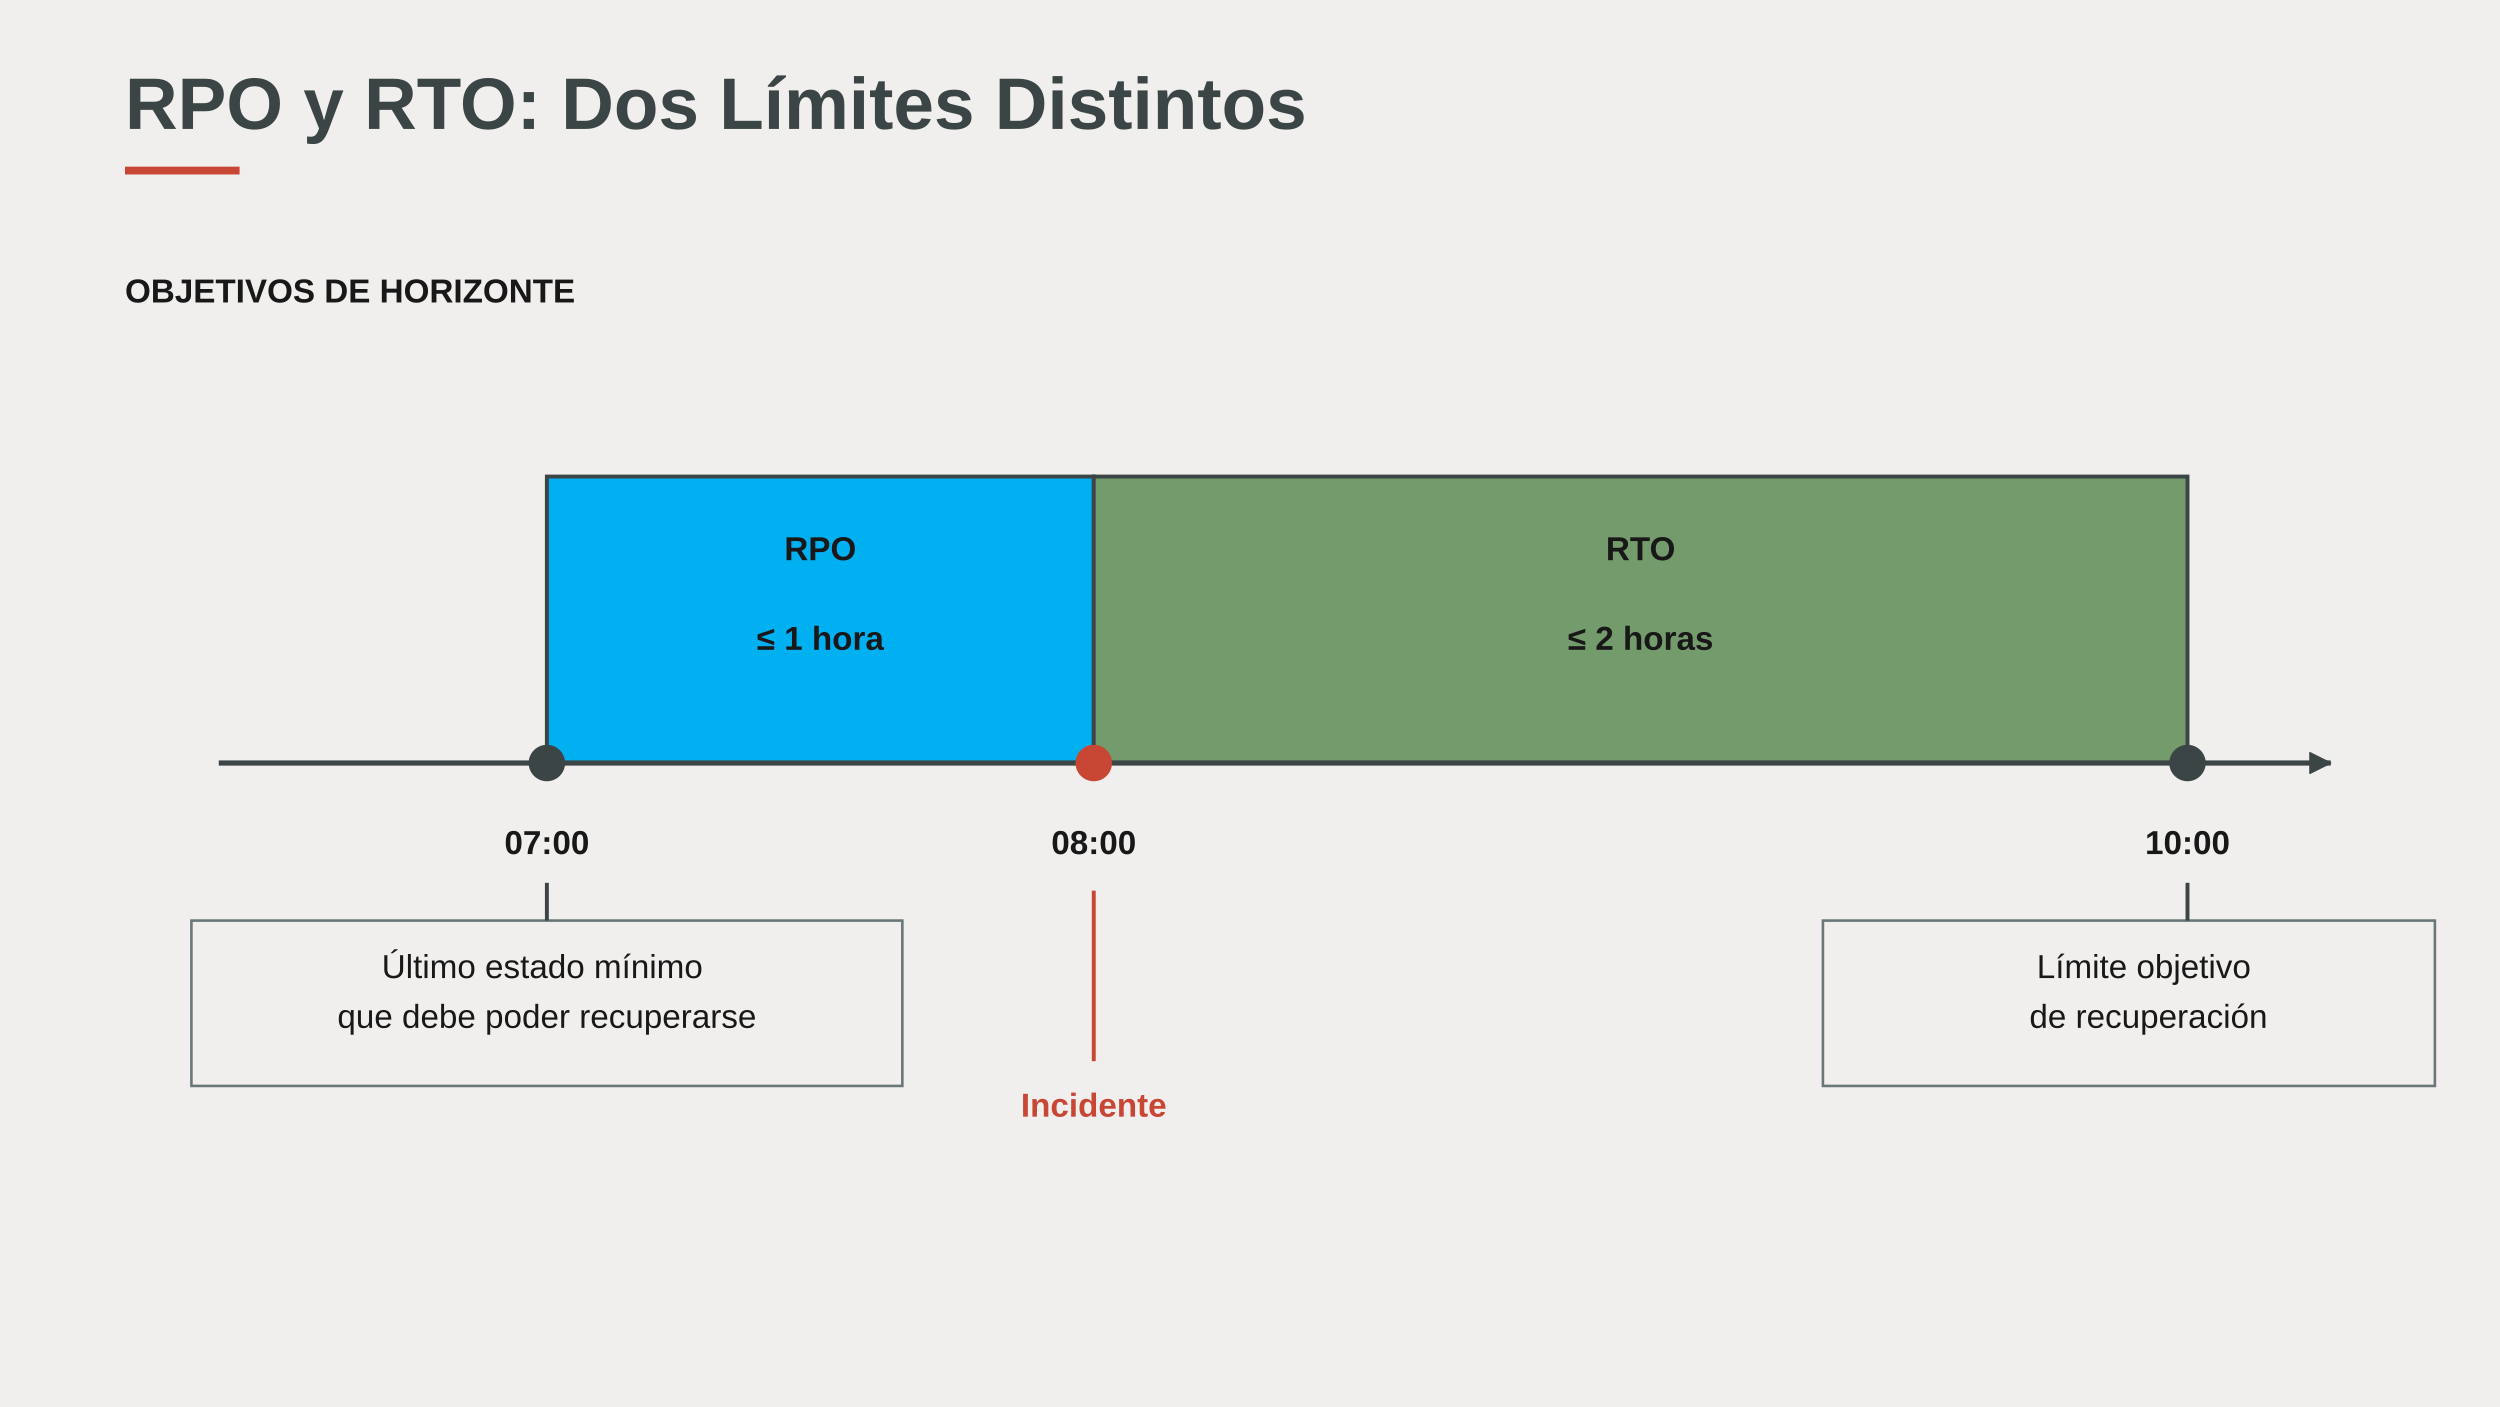
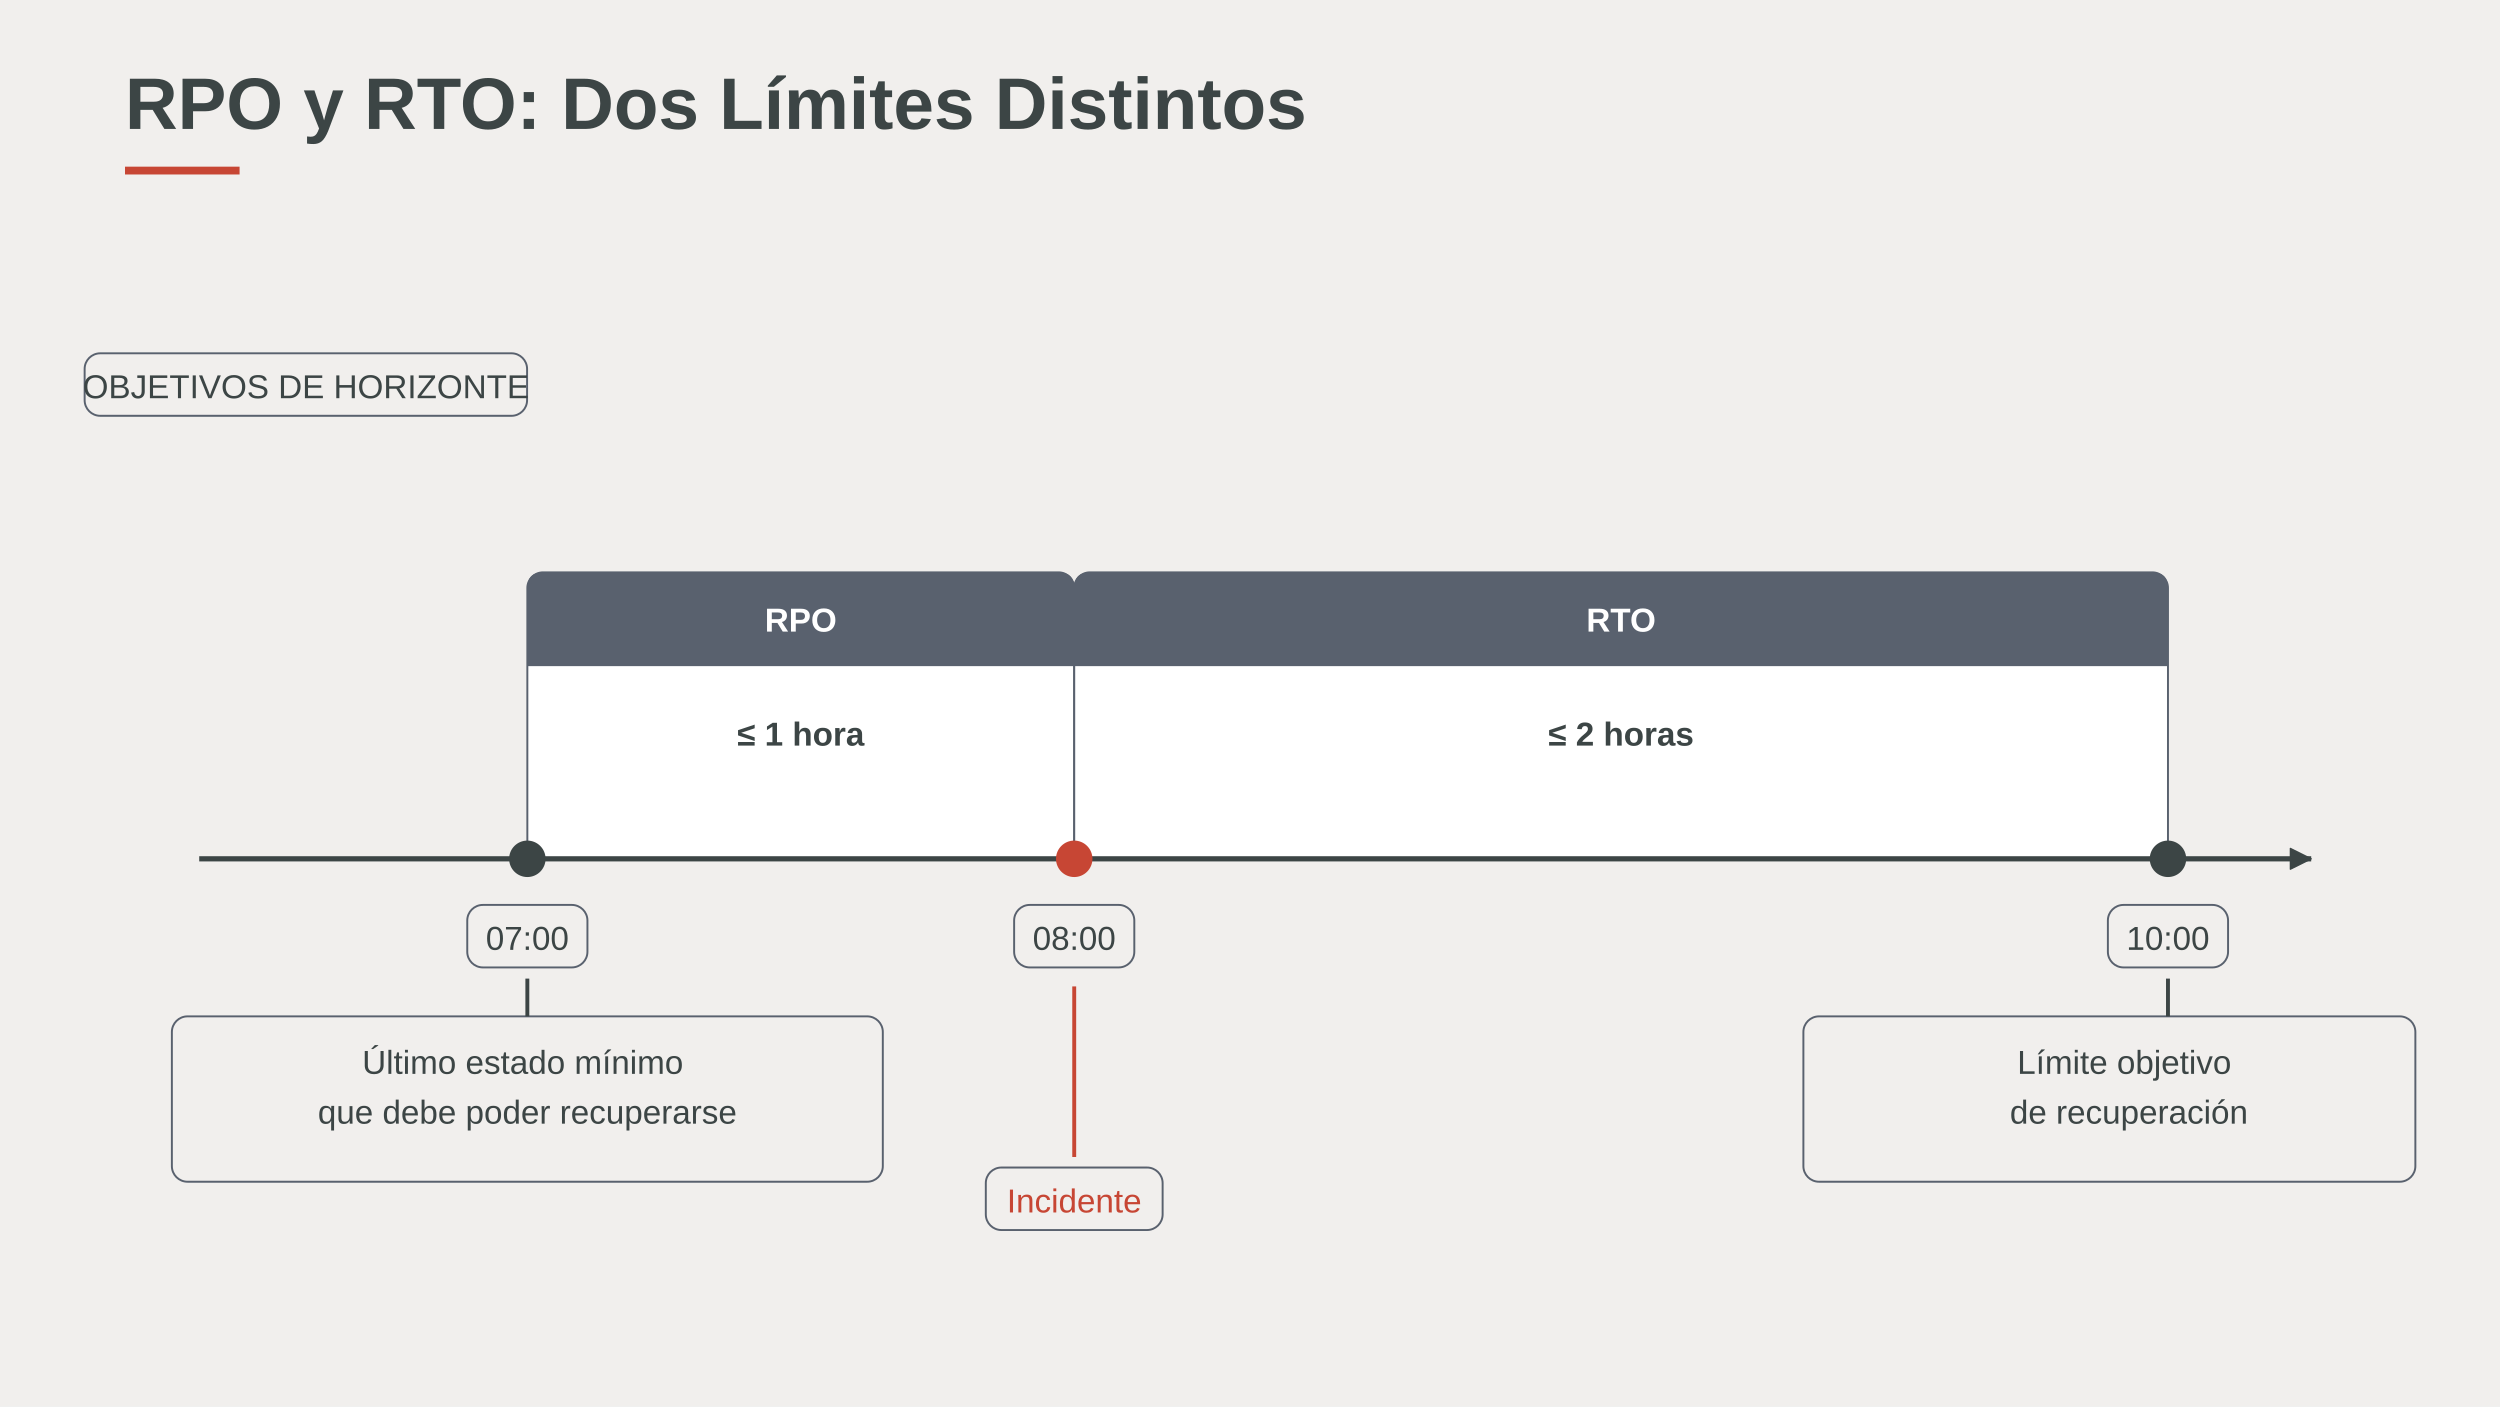
<svg xmlns="http://www.w3.org/2000/svg" viewBox="0 0 1920 1080" role="img" aria-labelledby="title description">
  <g font-family="Segoe UI, Arial, sans-serif">
    <rect x="0" y="0" width="1920" height="1080" rx="0" fill="#F1EFED" stroke="none" stroke-width="2" />
    <rect x="96" y="128" width="88" height="6" rx="0" fill="#C74634" stroke="none" stroke-width="2" />
    <text x="96" y="99" font-size="56" fill="#3C4545" font-weight="700" text-anchor="start">
      <tspan x="96" y="99">RPO y RTO: Dos Límites Distintos</tspan>
    </text>
-     <text x="96" y="232.27" font-size="25.5" fill="#181818" font-weight="700" text-anchor="start">
-       <tspan x="96" y="232.27">OBJETIVOS DE HORIZONTE</tspan>
-     </text>
-     <rect x="420" y="366" width="420" height="220" rx="0" fill="#00B0F0" stroke="#3C4545" stroke-width="3" />
-     <rect x="840" y="366" width="840" height="220" rx="0" fill="#749B6B" stroke="#3C4545" stroke-width="3" />
-     <text x="630" y="430.23" font-size="25.5" fill="#181818" font-weight="700" text-anchor="middle">
-       <tspan x="630" y="430.23">RPO</tspan>
-     </text>
-     <text x="630" y="499.07" font-size="25.5" fill="#181818" font-weight="700" text-anchor="middle">
-       <tspan x="630" y="499.07">≤ 1 hora</tspan>
-     </text>
-     <text x="1260" y="430.23" font-size="25.5" fill="#181818" font-weight="700" text-anchor="middle">
-       <tspan x="1260" y="430.23">RTO</tspan>
-     </text>
-     <text x="1260" y="499.07" font-size="25.5" fill="#181818" font-weight="700" text-anchor="middle">
-       <tspan x="1260" y="499.07">≤ 2 horas</tspan>
-     </text>
-     <line x1="168" y1="586" x2="1790" y2="586" stroke="#3C4545" stroke-width="4" />
-     <path d="M1790 586 L1774 594 L1774 578 Z" fill="#3C4545" stroke="#3C4545" stroke-width="1" stroke-linejoin="round" />
-     <circle cx="420" cy="586" r="13" fill="#3C4545" stroke="#3C4545" stroke-width="2" />
-     <text x="420" y="655.91" font-size="25.5" fill="#181818" font-weight="700" text-anchor="middle">
-       <tspan x="420" y="655.91">07:00</tspan>
-     </text>
-     <circle cx="840" cy="586" r="13" fill="#C74634" stroke="#C74634" stroke-width="2" />
-     <text x="840" y="655.91" font-size="25.5" fill="#181818" font-weight="700" text-anchor="middle">
-       <tspan x="840" y="655.91">08:00</tspan>
-     </text>
-     <circle cx="1680" cy="586" r="13" fill="#3C4545" stroke="#3C4545" stroke-width="2" />
-     <text x="1680" y="655.91" font-size="25.5" fill="#181818" font-weight="700" text-anchor="middle">
-       <tspan x="1680" y="655.91">10:00</tspan>
-     </text>
-     <rect x="147" y="707" width="546" height="127" rx="0" fill="none" stroke="#697778" stroke-width="2" />
-     <line x1="420" y1="678" x2="420" y2="707" stroke="#3C4545" stroke-width="3" />
-     <rect x="1400" y="707" width="470" height="127" rx="0" fill="none" stroke="#697778" stroke-width="2" />
-     <line x1="1680" y1="678" x2="1680" y2="707" stroke="#3C4545" stroke-width="3" />
-     <text x="420" y="751.145" font-size="25.5" fill="#181818" font-weight="400" text-anchor="middle">
-       <tspan x="420" y="751.145">Último estado mínimo </tspan>
-       <tspan x="420" y="789.395">que debe poder recuperarse</tspan>
-     </text>
-     <text x="840" y="857.59" font-size="25.5" fill="#C74634" font-weight="700" text-anchor="middle">
-       <tspan x="840" y="857.59">Incidente</tspan>
-     </text>
-     <line x1="840" y1="684" x2="840" y2="815" stroke="#C74634" stroke-width="3" />
-     <text x="1650" y="751.145" font-size="25.5" fill="#181818" font-weight="400" text-anchor="middle">
-       <tspan x="1650" y="751.145">Límite objetivo </tspan>
-       <tspan x="1650" y="789.395">de recuperación</tspan>
-     </text>
+     <g data-layout="module-artwork" data-reference="governance-architecture" transform="translate(-15.000 73.570)" data-center="960 608">
+       <rect x="80.0" y="197.77" width="339.8" height="48" rx="12" fill="#F1EFED" stroke="#59616E" stroke-width="1.5" data-layout="reference-tag" />
+       <text x="249.9" y="232.27" font-size="25.5" fill="#3C4545" font-weight="400" text-anchor="middle">
+         <tspan x="249.9" y="232.27">OBJETIVOS DE HORIZONTE</tspan>
+       </text>
+       <rect x="420" y="366" width="420" height="220" rx="12" fill="#FFFFFF" stroke="#59616E" stroke-width="1.5" data-table-frame="true" />
+       <path d="M432.0 366.0 H828.0 Q840.0 366.0 840.0 378.0 V438.0 H420.0 V378.0 Q420.0 366.0 432.0 366.0 Z" fill="#59616E" stroke="none" data-table-header="true" />
+       <rect x="840" y="366" width="840" height="220" rx="12" fill="#FFFFFF" stroke="#59616E" stroke-width="1.5" data-table-frame="true" />
+       <path d="M852.0 366.0 H1668.0 Q1680.0 366.0 1680.0 378.0 V438.0 H840.0 V378.0 Q840.0 366.0 852.0 366.0 Z" fill="#59616E" stroke="none" data-table-header="true" />
+       <text x="630.0" y="411.5" font-size="25.5" fill="#FFFFFF" font-weight="700" text-anchor="middle">
+         <tspan x="630.0" y="411.5">RPO</tspan>
+       </text>
+       <text x="630" y="499.07" font-size="25.5" fill="#3C4545" font-weight="700" text-anchor="middle">
+         <tspan x="630" y="499.07">≤ 1 hora</tspan>
+       </text>
+       <text x="1260.0" y="411.5" font-size="25.5" fill="#FFFFFF" font-weight="700" text-anchor="middle">
+         <tspan x="1260.0" y="411.5">RTO</tspan>
+       </text>
+       <text x="1260" y="499.07" font-size="25.5" fill="#3C4545" font-weight="700" text-anchor="middle">
+         <tspan x="1260" y="499.07">≤ 2 horas</tspan>
+       </text>
+       <line x1="168" y1="586" x2="1790" y2="586" stroke="#3C4545" stroke-width="4" />
+       <path d="M1790 586 L1774 594 L1774 578 Z" fill="#3C4545" stroke="#3C4545" stroke-width="1" stroke-linejoin="round" />
+       <circle cx="420" cy="586" r="13" fill="#3C4545" stroke="#3C4545" stroke-width="2" />
+       <rect x="373.85" y="621.41" width="92.3" height="48" rx="12" fill="#F1EFED" stroke="#59616E" stroke-width="1.5" data-layout="reference-tag" />
+       <text x="420.0" y="655.91" font-size="25.5" fill="#3C4545" font-weight="400" text-anchor="middle">
+         <tspan x="420.0" y="655.91">07:00</tspan>
+       </text>
+       <circle cx="840" cy="586" r="13" fill="#C74634" stroke="#C74634" stroke-width="2" />
+       <rect x="793.85" y="621.41" width="92.3" height="48" rx="12" fill="#F1EFED" stroke="#59616E" stroke-width="1.5" data-layout="reference-tag" />
+       <text x="840.0" y="655.91" font-size="25.5" fill="#3C4545" font-weight="400" text-anchor="middle">
+         <tspan x="840.0" y="655.91">08:00</tspan>
+       </text>
+       <circle cx="1680" cy="586" r="13" fill="#3C4545" stroke="#3C4545" stroke-width="2" />
+       <rect x="1633.85" y="621.41" width="92.3" height="48" rx="12" fill="#F1EFED" stroke="#59616E" stroke-width="1.5" data-layout="reference-tag" />
+       <text x="1680.0" y="655.91" font-size="25.5" fill="#3C4545" font-weight="400" text-anchor="middle">
+         <tspan x="1680.0" y="655.91">10:00</tspan>
+       </text>
+       <rect x="147" y="707" width="546" height="127" rx="12" fill="none" stroke="#59616E" stroke-width="1.5" />
+       <line x1="420" y1="678" x2="420" y2="707" stroke="#3C4545" stroke-width="3" />
+       <rect x="1400" y="707" width="470" height="127" rx="12" fill="none" stroke="#59616E" stroke-width="1.5" />
+       <line x1="1680" y1="678" x2="1680" y2="707" stroke="#3C4545" stroke-width="3" />
+       <text x="420" y="751.145" font-size="25.5" fill="#3C4545" font-weight="400" text-anchor="middle">
+         <tspan x="420" y="751.145">Último estado mínimo </tspan>
+         <tspan x="420" y="789.395">que debe poder recuperarse</tspan>
+       </text>
+       <rect x="772.102" y="823.09" width="135.797" height="48" rx="12" fill="#F1EFED" stroke="#59616E" stroke-width="1.5" data-layout="reference-tag" />
+       <text x="840.0" y="857.59" font-size="25.5" fill="#C74634" font-weight="400" text-anchor="middle">
+         <tspan x="840.0" y="857.59">Incidente</tspan>
+       </text>
+       <line x1="840" y1="684" x2="840" y2="815" stroke="#C74634" stroke-width="3" />
+       <text x="1650" y="751.145" font-size="25.5" fill="#3C4545" font-weight="400" text-anchor="middle">
+         <tspan x="1650" y="751.145">Límite objetivo </tspan>
+         <tspan x="1650" y="789.395">de recuperación</tspan>
+       </text>
+     </g>
  </g>
</svg>
